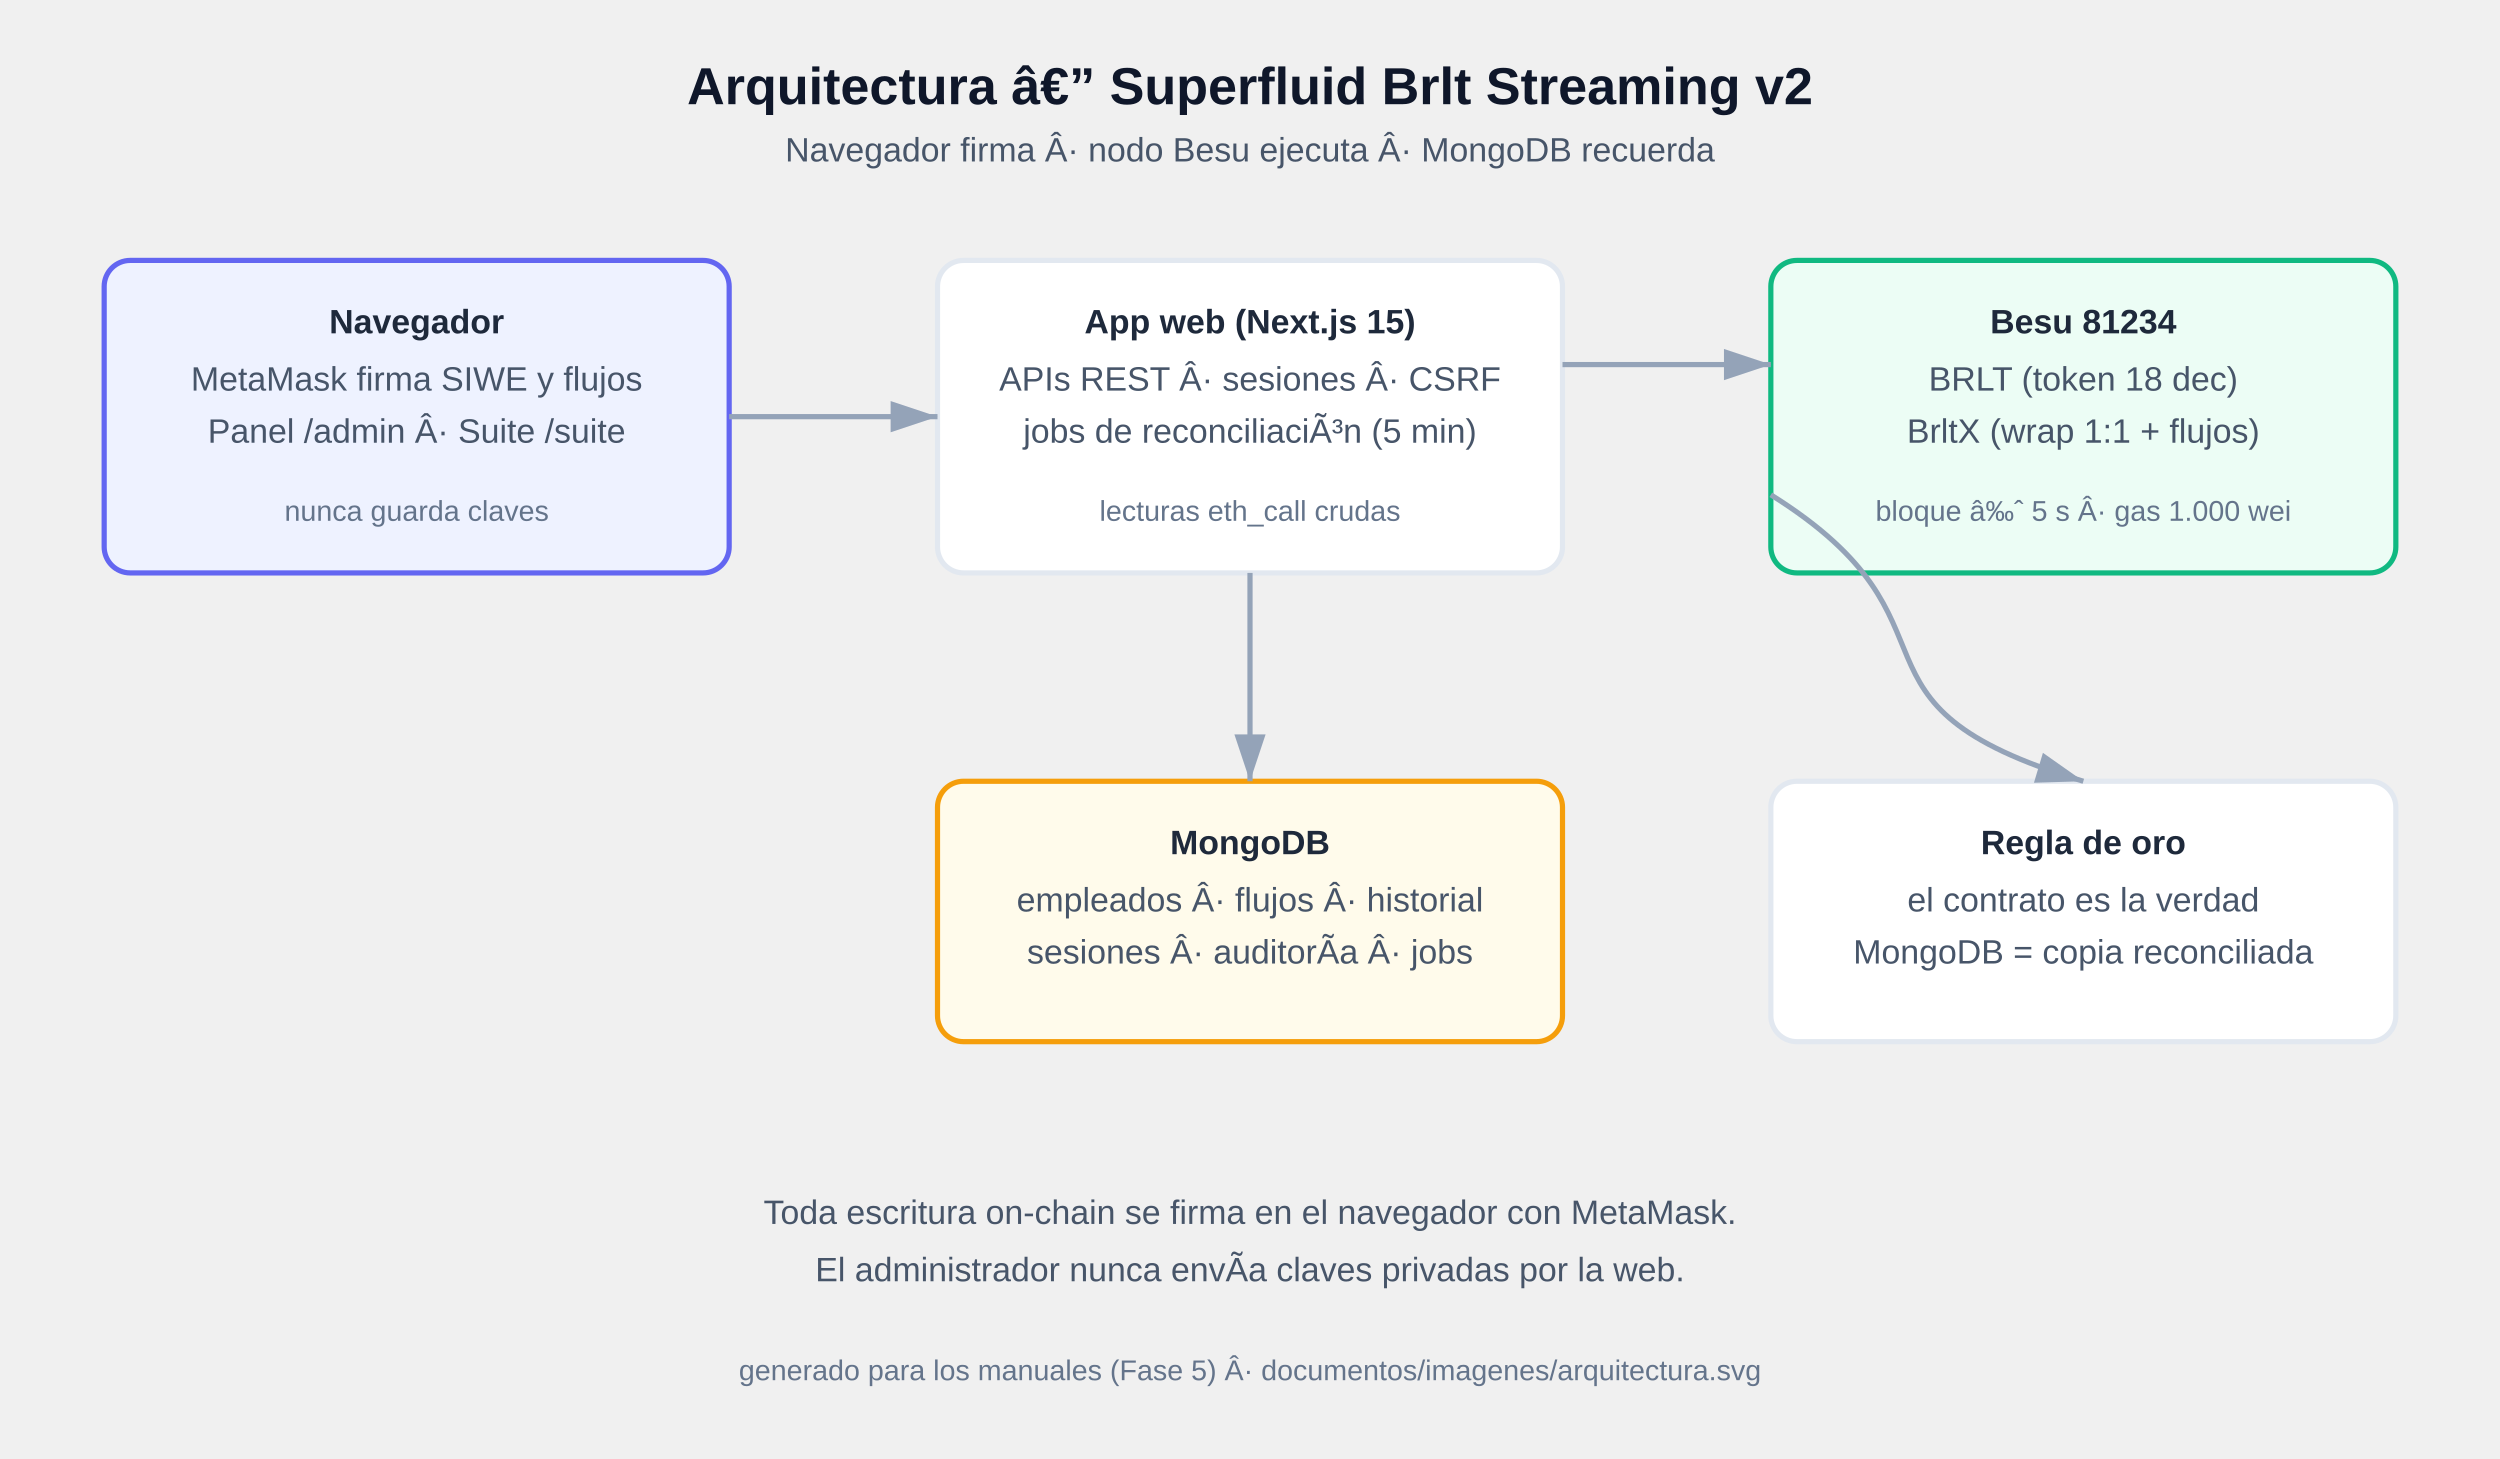
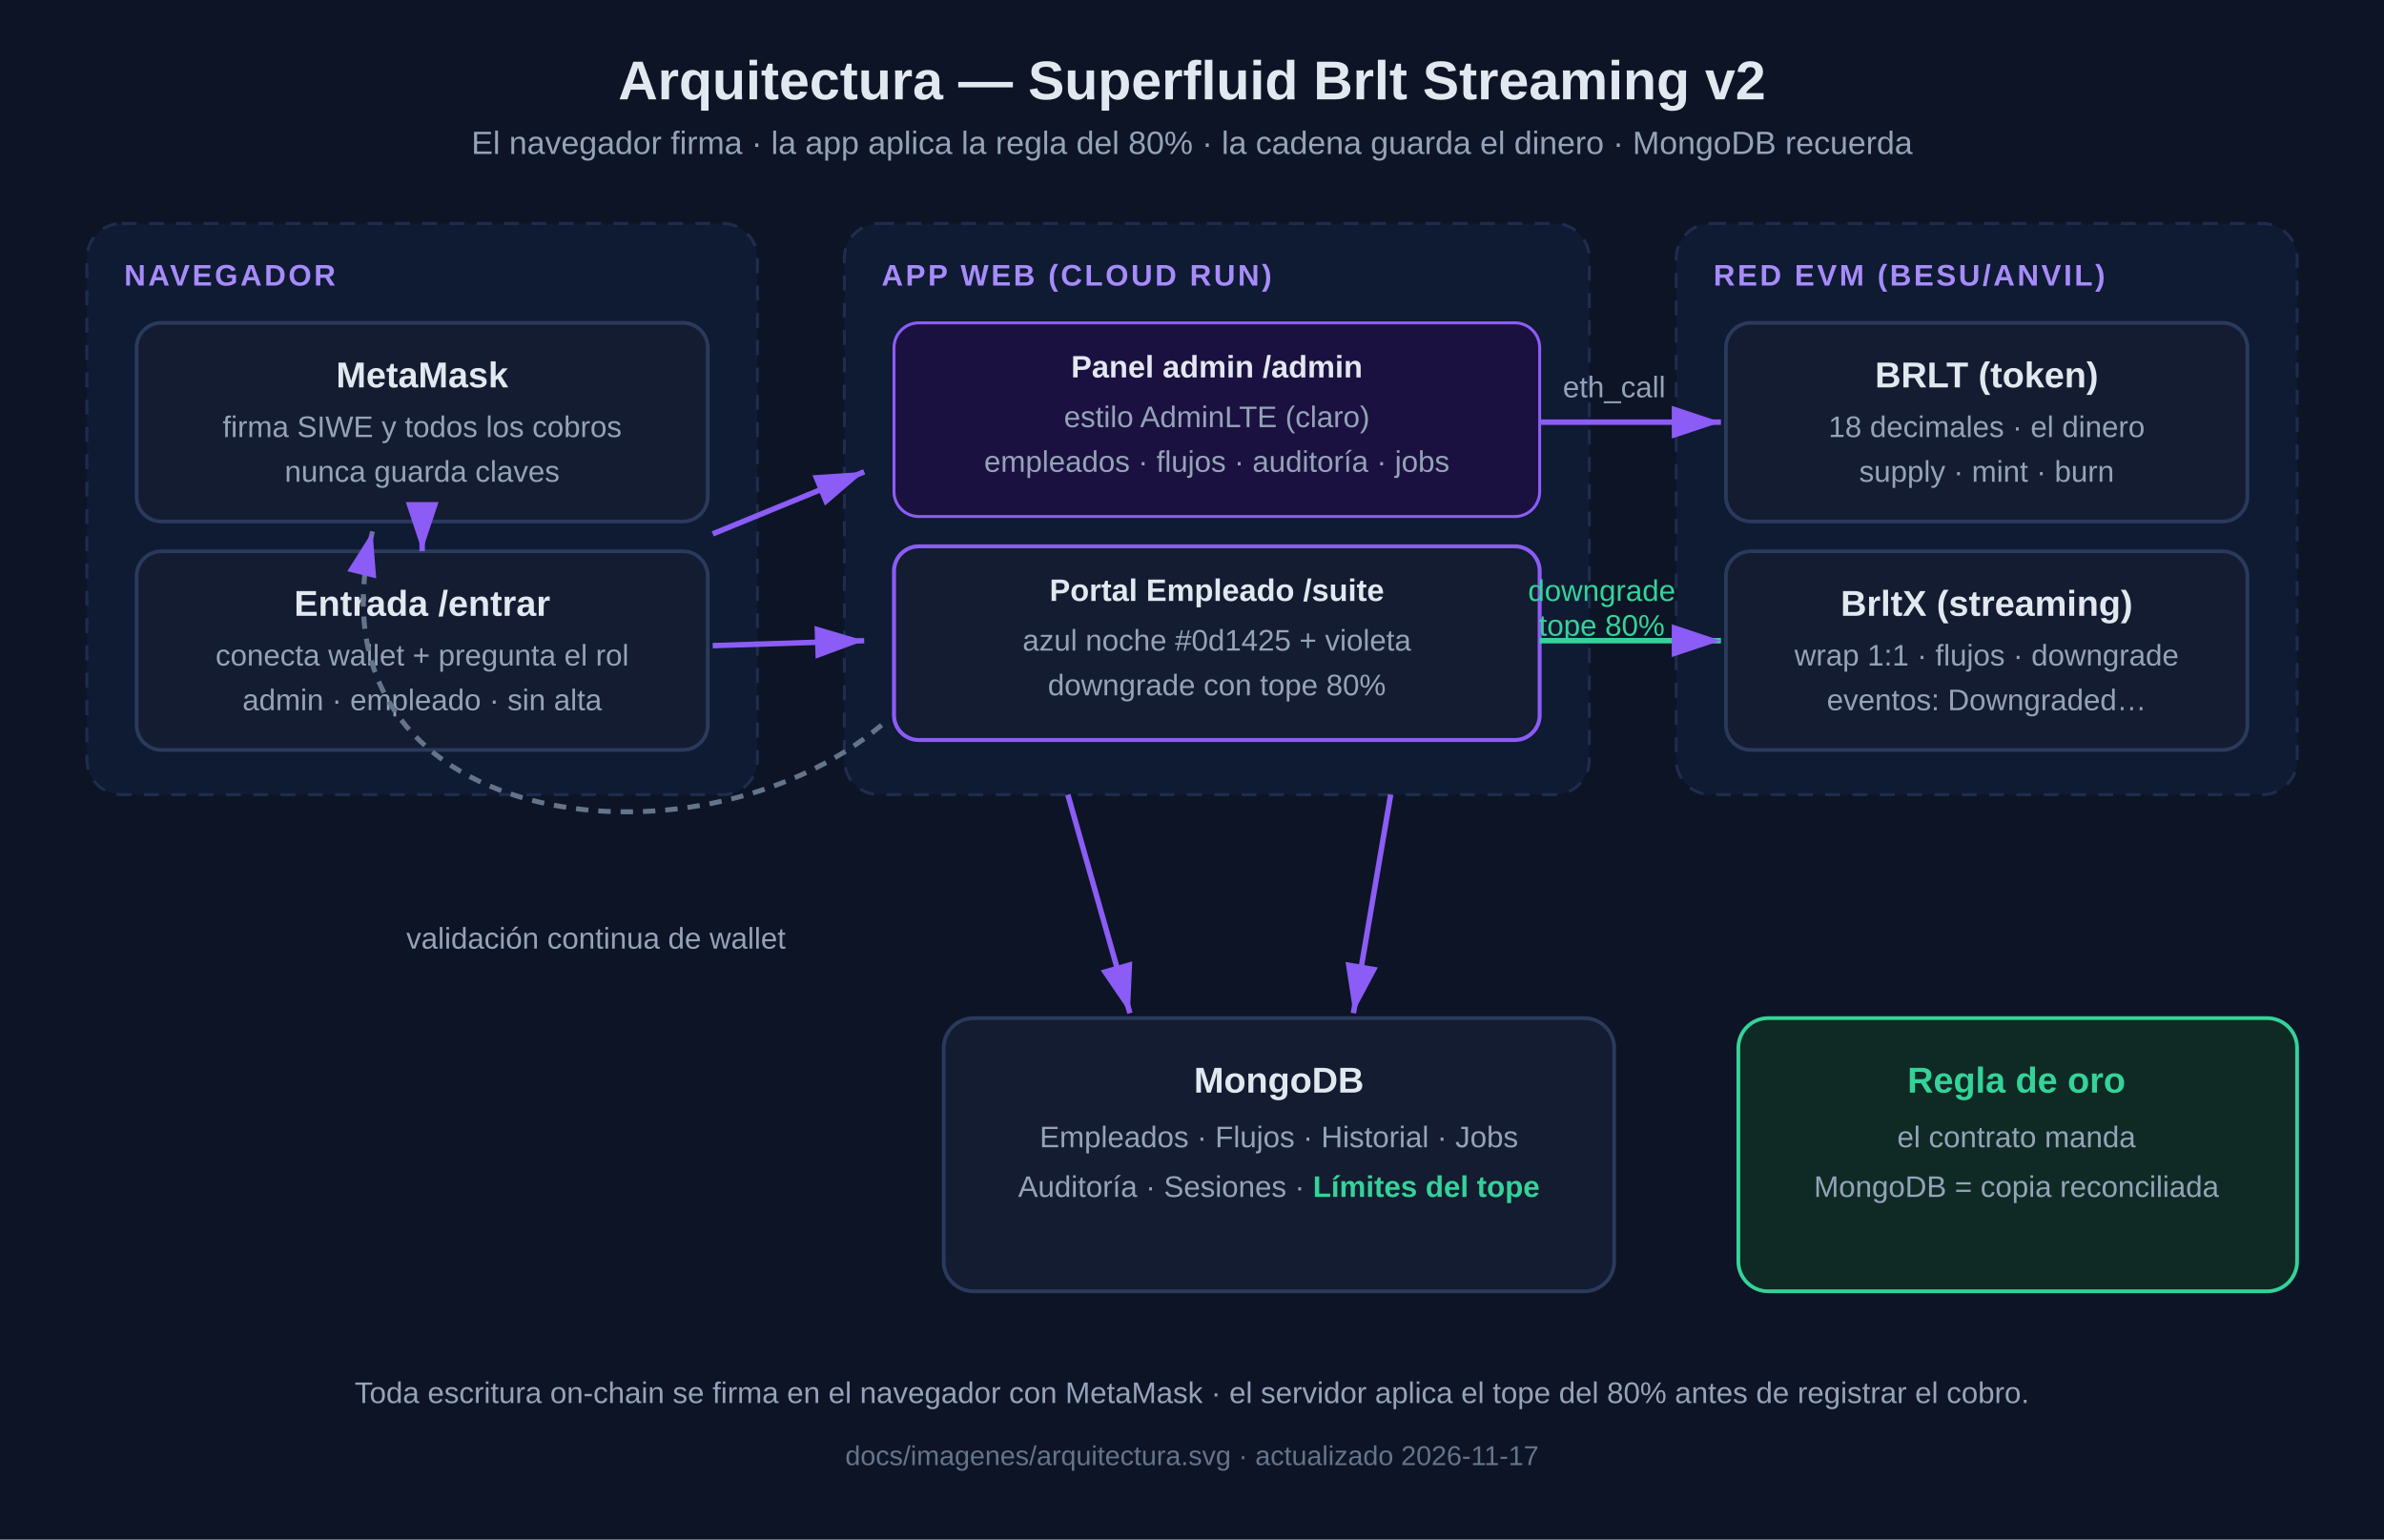
- <svg xmlns="http://www.w3.org/2000/svg" viewBox="0 0 960 560" font-family="system-ui,Segoe UI,Arial" role="img" aria-label="Arquitectura del sistema">
+ <svg xmlns="http://www.w3.org/2000/svg" viewBox="0 0 960 620" font-family="system-ui,'Segoe UI',Arial" role="img" aria-label="Arquitectura del sistema Superfluid Brlt">
  <defs>
-     <style>
-       .box{fill:#fff;stroke:#e2e8f0;stroke-width:2;rx:10}
-       .title{font-size:20px;font-weight:600;fill:#0f172a}
-       .sub{font-size:13px;fill:#475569}
-       .lbl{font-size:13px;font-weight:600;fill:#1e293b}
-       .tag{font-size:11px;fill:#64748b}
-       .arrow{stroke:#94a3b8;stroke-width:2;fill:none;marker-end:url(#ah)}
-       .hi{fill:#eef2ff;stroke:#6366f1}
-       .green{fill:#ecfdf5;stroke:#10b981}
-       .amber{fill:#fffbeb;stroke:#f59e0b}
-     </style>
-     <marker id="ah" markerWidth="10" markerHeight="10" refX="9" refY="3" orient="auto">
-       <path d="M0,0 L0,6 L9,3 z" fill="#94a3b8" />
+     <marker id="ar" markerWidth="10" markerHeight="10" refX="9" refY="3" orient="auto">
+       <path d="M0,0 L0,6 L9,3 z" fill="#8b5cf6" />
    </marker>
+     <linearGradient id="ah2" x1="0" y1="0" x2="1" y2="1">
+       <stop offset="0" stop-color="#1b1140" />
+       <stop offset="1" stop-color="#3b2a7a" />
+     </linearGradient>
  </defs>
-   <text x="480" y="40" text-anchor="middle" class="title">Arquitectura â€” Superfluid Brlt Streaming v2</text>
-   <text x="480" y="62" text-anchor="middle" class="sub">Navegador firma Â· nodo Besu ejecuta Â· MongoDB recuerda</text>
-   <rect x="40" y="100" width="240" height="120" rx="12" class="box hi" />
-   <text x="160" y="128" text-anchor="middle" class="lbl">Navegador</text>
-   <text x="160" y="150" text-anchor="middle" class="sub">MetaMask firma SIWE y flujos</text>
-   <text x="160" y="170" text-anchor="middle" class="sub">Panel /admin Â· Suite /suite</text>
-   <text x="160" y="200" text-anchor="middle" class="tag">nunca guarda claves</text>
-   <rect x="360" y="100" width="240" height="120" rx="12" class="box" />
-   <text x="480" y="128" text-anchor="middle" class="lbl">App web (Next.js 15)</text>
-   <text x="480" y="150" text-anchor="middle" class="sub">APIs REST Â· sesiones Â· CSRF</text>
-   <text x="480" y="170" text-anchor="middle" class="sub">jobs de reconciliaciÃ³n (5 min)</text>
-   <text x="480" y="200" text-anchor="middle" class="tag">lecturas eth_call crudas</text>
-   <rect x="680" y="100" width="240" height="120" rx="12" class="box green" />
-   <text x="800" y="128" text-anchor="middle" class="lbl">Besu 81234</text>
-   <text x="800" y="150" text-anchor="middle" class="sub">BRLT (token 18 dec)</text>
-   <text x="800" y="170" text-anchor="middle" class="sub">BrltX (wrap 1:1 + flujos)</text>
-   <text x="800" y="200" text-anchor="middle" class="tag">bloque â‰ˆ 5 s Â· gas 1.000 wei</text>
-   <rect x="360" y="300" width="240" height="100" rx="12" class="box amber" />
-   <text x="480" y="328" text-anchor="middle" class="lbl">MongoDB</text>
-   <text x="480" y="350" text-anchor="middle" class="sub">empleados Â· flujos Â· historial</text>
-   <text x="480" y="370" text-anchor="middle" class="sub">sesiones Â· auditorÃ­a Â· jobs</text>
-   <rect x="680" y="300" width="240" height="100" rx="12" class="box" />
-   <text x="800" y="328" text-anchor="middle" class="lbl">Regla de oro</text>
-   <text x="800" y="350" text-anchor="middle" class="sub">el contrato es la verdad</text>
-   <text x="800" y="370" text-anchor="middle" class="sub">MongoDB = copia reconciliada</text>
-   <path class="arrow" d="M280,160 L360,160" />
-   <path class="arrow" d="M600,140 L680,140" />
-   <path class="arrow" d="M480,220 L480,300" />
-   <path class="arrow" d="M680,190 C760,240 700,270 800,300" />
-   <text x="480" y="470" text-anchor="middle" class="sub">Toda escritura on-chain se firma en el navegador con MetaMask.</text>
-   <text x="480" y="492" text-anchor="middle" class="sub">El administrador nunca envÃ­a claves privadas por la web.</text>
-   <text x="480" y="530" text-anchor="middle" class="tag">generado para los manuales (Fase 5) Â· documentos/imagenes/arquitectura.svg</text>
+   <style>
+     .bg{fill:#0d1425}.card{fill:#131c30;stroke:#2a3a5c;stroke-width:1.5}
+     .zone{fill:#0f1a33;stroke:#1e2d4d;stroke-width:1.2;stroke-dasharray:6 5}
+     .h1{font-size:22px;font-weight:700;fill:#e2e8f0}
+     .h2{font-size:13px;fill:#94a3b8}
+     .zoneT{font-size:12px;font-weight:700;fill:#a78bfa;letter-spacing:1px}
+     .lbl{font-size:14.5px;font-weight:600;fill:#e2e8f0}
+     .mut{font-size:12px;fill:#94a3b8}
+     .tag{font-size:11px;fill:#64748b}
+     .mini{fill:#1b1140;stroke:#8b5cf6;stroke-width:1.2}
+     .minit{font-size:12.5px;font-weight:600;fill:#e2e8f0}
+     .arr{stroke:#8b5cf6;stroke-width:2.2;fill:none;marker-end:url(#ar)}
+     .arrd{stroke:#34d399;stroke-width:2.2;fill:none;marker-end:url(#ar)}
+     .arrdash{stroke:#64748b;stroke-width:2;fill:none;stroke-dasharray:5 4;marker-end:url(#ar)}
+     .lt{font-size:12px;fill:#94a3b8}
+     .em{fill:#34d399;font-weight:700}
+   </style>
+   <rect class="bg" width="960" height="620" />
+   <text x="480" y="40" text-anchor="middle" class="h1">Arquitectura — Superfluid Brlt Streaming v2</text>
+   <text x="480" y="62" text-anchor="middle" class="h2">El navegador firma · la app aplica la regla del 80% · la cadena guarda el dinero · MongoDB recuerda</text>
+   <rect class="zone" x="35" y="90" width="270" height="230" rx="14" />
+   <text x="50" y="115" class="zoneT">NAVEGADOR</text>
+   <rect class="card" x="55" y="130" width="230" height="80" rx="10" />
+   <text x="170" y="156" text-anchor="middle" class="lbl">MetaMask</text>
+   <text x="170" y="176" text-anchor="middle" class="mut">firma SIWE y todos los cobros</text>
+   <text x="170" y="194" text-anchor="middle" class="mut">nunca guarda claves</text>
+   <rect class="card" x="55" y="222" width="230" height="80" rx="10" />
+   <text x="170" y="248" text-anchor="middle" class="lbl">Entrada /entrar</text>
+   <text x="170" y="268" text-anchor="middle" class="mut">conecta wallet + pregunta el rol</text>
+   <text x="170" y="286" text-anchor="middle" class="mut">admin · empleado · sin alta</text>
+   <rect class="zone" x="340" y="90" width="300" height="230" rx="14" />
+   <text x="355" y="115" class="zoneT">APP WEB (CLOUD RUN)</text>
+   <rect class="mini" x="360" y="130" width="260" height="78" rx="10" />
+   <text x="490" y="152" text-anchor="middle" class="minit">Panel admin /admin</text>
+   <text x="490" y="172" text-anchor="middle" class="mut">estilo AdminLTE (claro)</text>
+   <text x="490" y="190" text-anchor="middle" class="mut">empleados · flujos · auditoría · jobs</text>
+   <rect x="360" y="220" width="260" height="78" rx="10" fill="#131c30" stroke="#8b5cf6" stroke-width="1.6" />
+   <text x="490" y="242" text-anchor="middle" class="minit">Portal Empleado /suite</text>
+   <text x="490" y="262" text-anchor="middle" class="mut">azul noche #0d1425 + violeta</text>
+   <text x="490" y="280" text-anchor="middle" class="mut">downgrade con tope 80%</text>
+   <rect class="zone" x="675" y="90" width="250" height="230" rx="14" />
+   <text x="690" y="115" class="zoneT">RED EVM (BESU/ANVIL)</text>
+   <rect class="card" x="695" y="130" width="210" height="80" rx="10" />
+   <text x="800" y="156" text-anchor="middle" class="lbl">BRLT (token)</text>
+   <text x="800" y="176" text-anchor="middle" class="mut">18 decimales · el dinero</text>
+   <text x="800" y="194" text-anchor="middle" class="mut">supply · mint · burn</text>
+   <rect class="card" x="695" y="222" width="210" height="80" rx="10" />
+   <text x="800" y="248" text-anchor="middle" class="lbl">BrltX (streaming)</text>
+   <text x="800" y="268" text-anchor="middle" class="mut">wrap 1:1 · flujos · downgrade</text>
+   <text x="800" y="286" text-anchor="middle" class="mut">eventos: Downgraded…</text>
+   <rect class="card" x="380" y="410" width="270" height="110" rx="12" />
+   <text x="515" y="440" text-anchor="middle" class="lbl">MongoDB</text>
+   <text x="515" y="462" text-anchor="middle" class="mut">Empleados · Flujos · Historial · Jobs</text>
+   <text x="515" y="482" text-anchor="middle" class="mut">Auditoría · Sesiones · <tspan class="em">Límites del tope</tspan>
+   </text>
+   <rect x="700" y="410" width="225" height="110" rx="12" fill="#0f2a24" stroke="#34d399" stroke-width="1.5" />
+   <text x="812" y="440" text-anchor="middle" class="lbl" style="fill:#34d399">Regla de oro</text>
+   <text x="812" y="462" text-anchor="middle" class="mut">el contrato manda</text>
+   <text x="812" y="482" text-anchor="middle" class="mut">MongoDB = copia reconciliada</text>
+   <path class="arr" d="M170,210 L170,222" />
+   <path class="arr" d="M287,215 L348,190" />
+   <path class="arr" d="M287,260 L348,258" />
+   <path class="arr" d="M620,170 L693,170" />
+   <text x="650" y="160" text-anchor="middle" class="lt">eth_call</text>
+   <path class="arrd" d="M620,258 L693,258" />
+   <text x="645" y="242" text-anchor="middle" class="lt" style="fill:#34d399">downgrade</text>
+   <text x="645" y="256" text-anchor="middle" class="lt" style="fill:#34d399">tope 80%</text>
+   <path class="arrdash" d="M355,292 C280,355 120,335 150,214" />
+   <text x="240" y="382" text-anchor="middle" class="lt">validación continua de wallet</text>
+   <path class="arr" d="M430,320 L455,408" />
+   <path class="arr" d="M560,320 L545,408" />
+   <text x="480" y="565" text-anchor="middle" class="mut">Toda escritura on-chain se firma en el navegador con MetaMask · el servidor aplica el tope del 80% antes de registrar el cobro.</text>
+   <text x="480" y="590" text-anchor="middle" class="tag">docs/imagenes/arquitectura.svg · actualizado 2026-11-17</text>
</svg>
